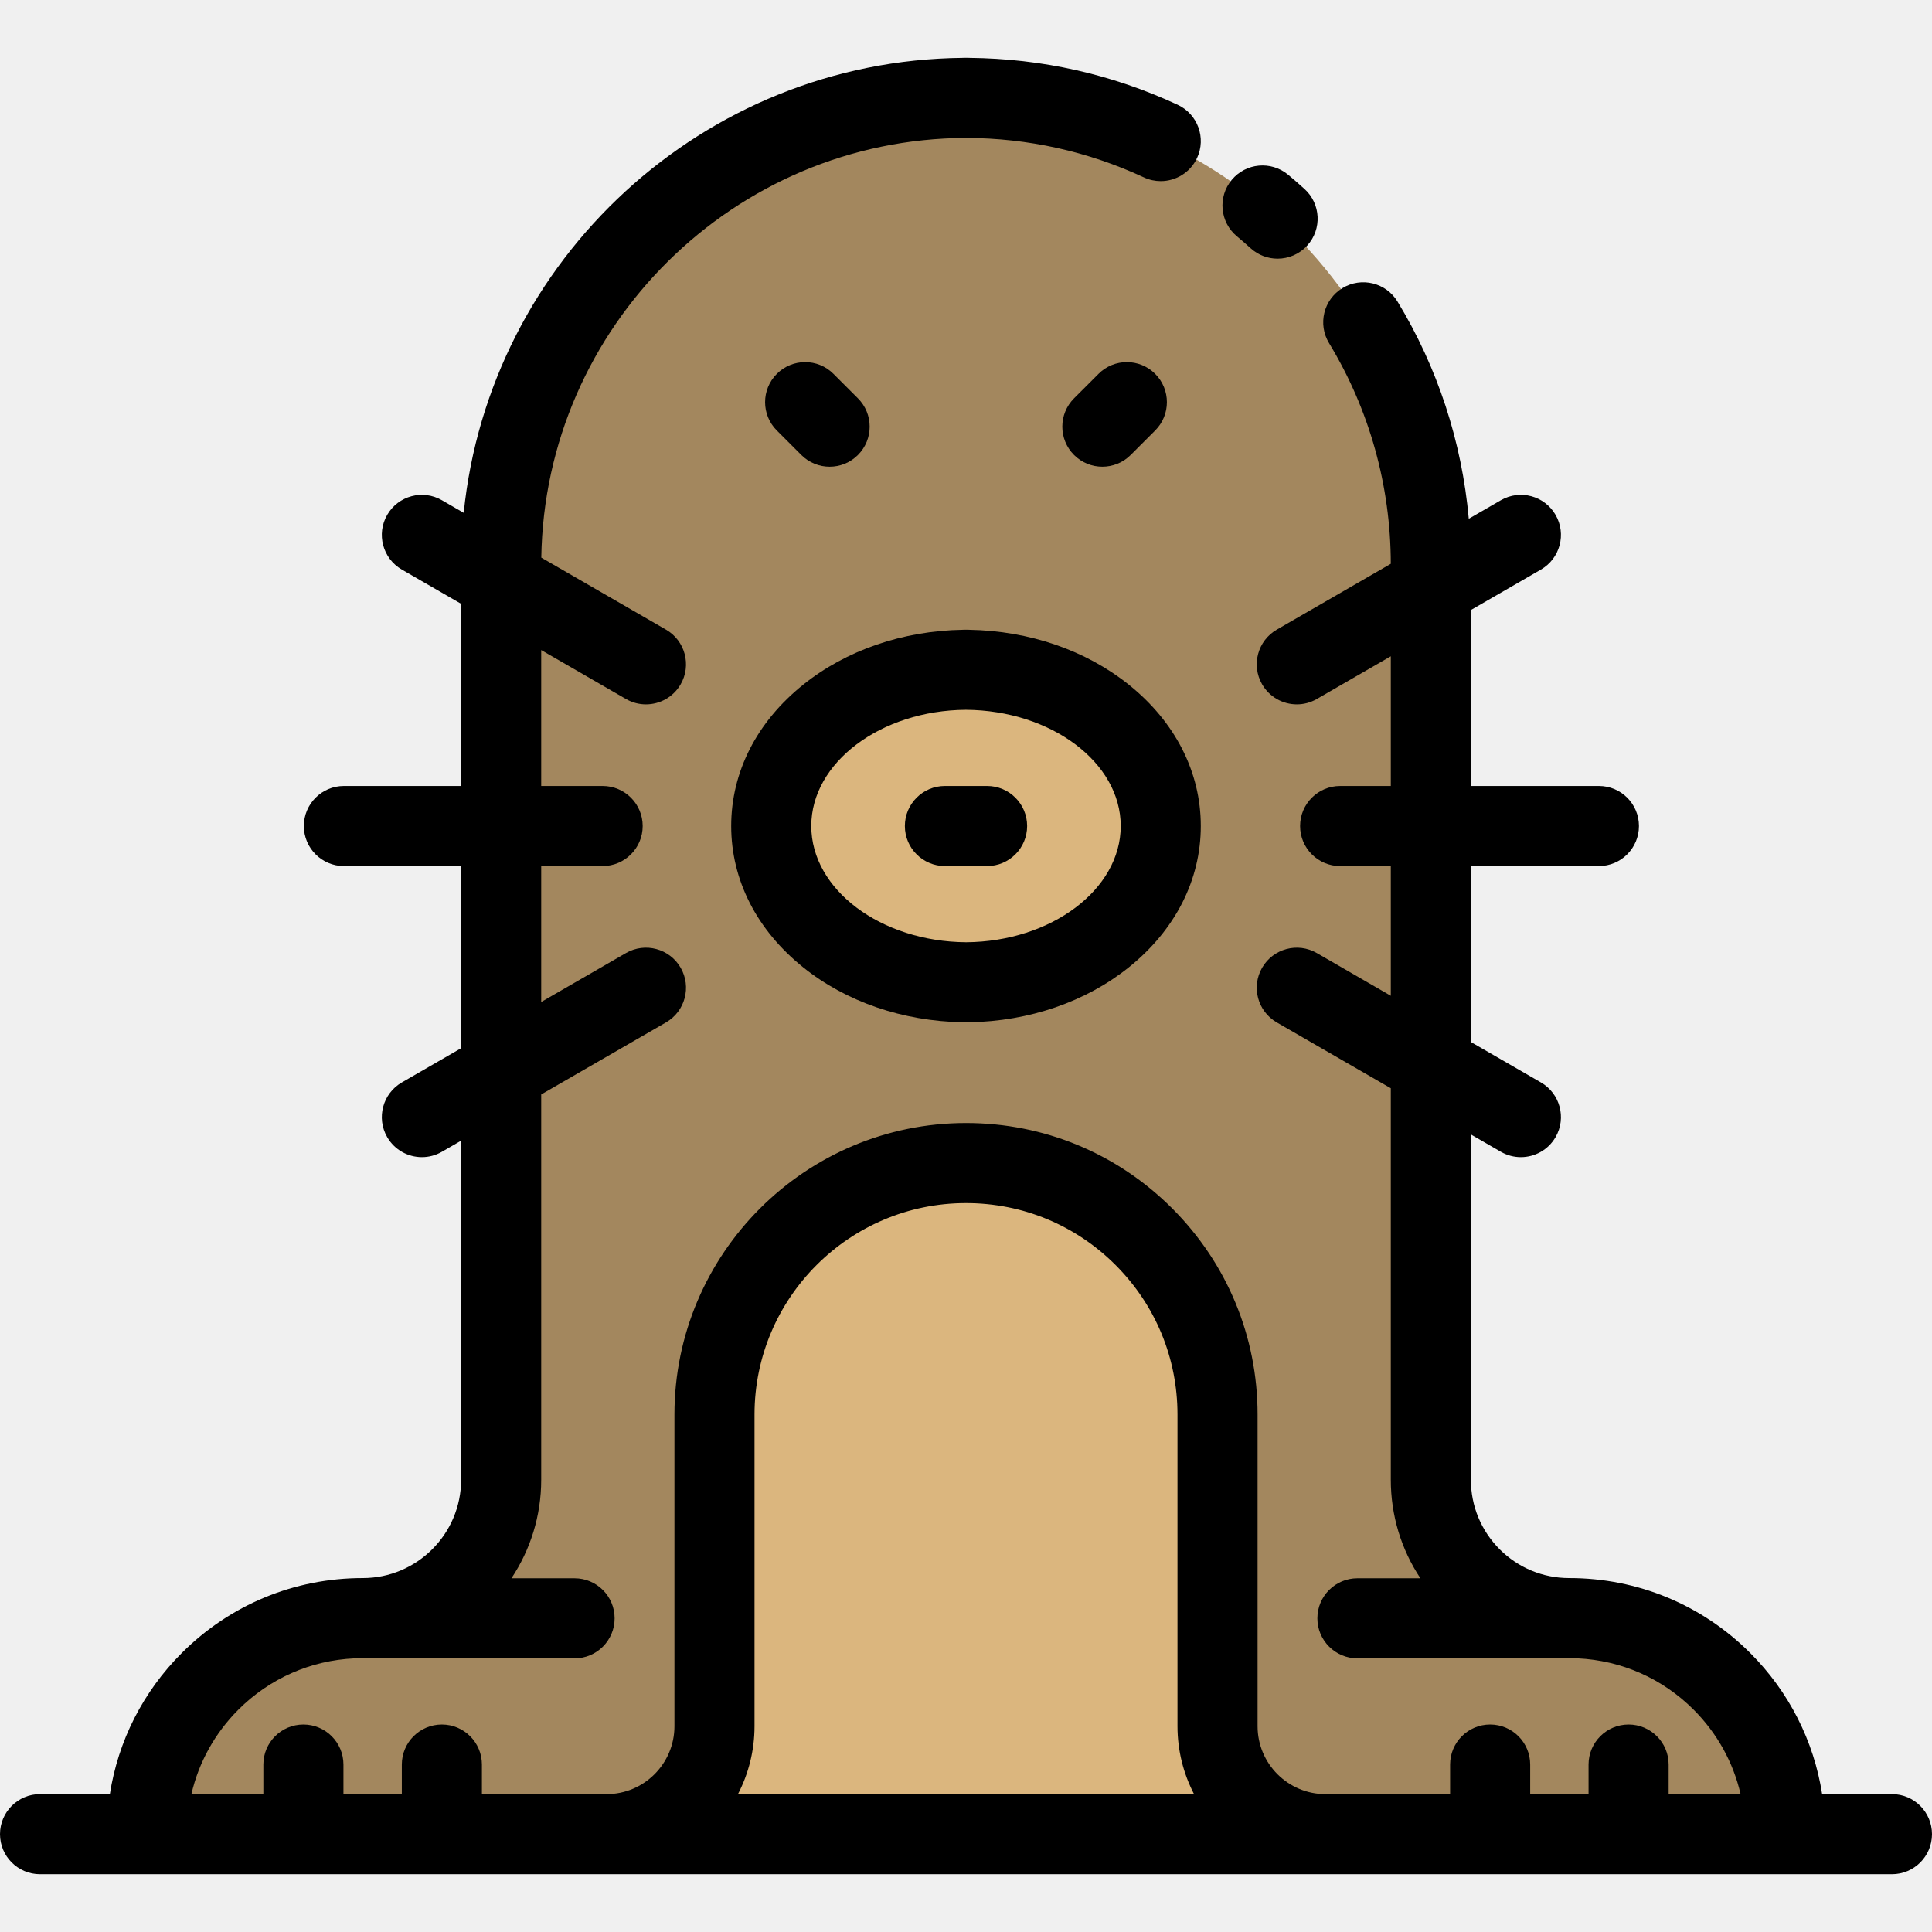
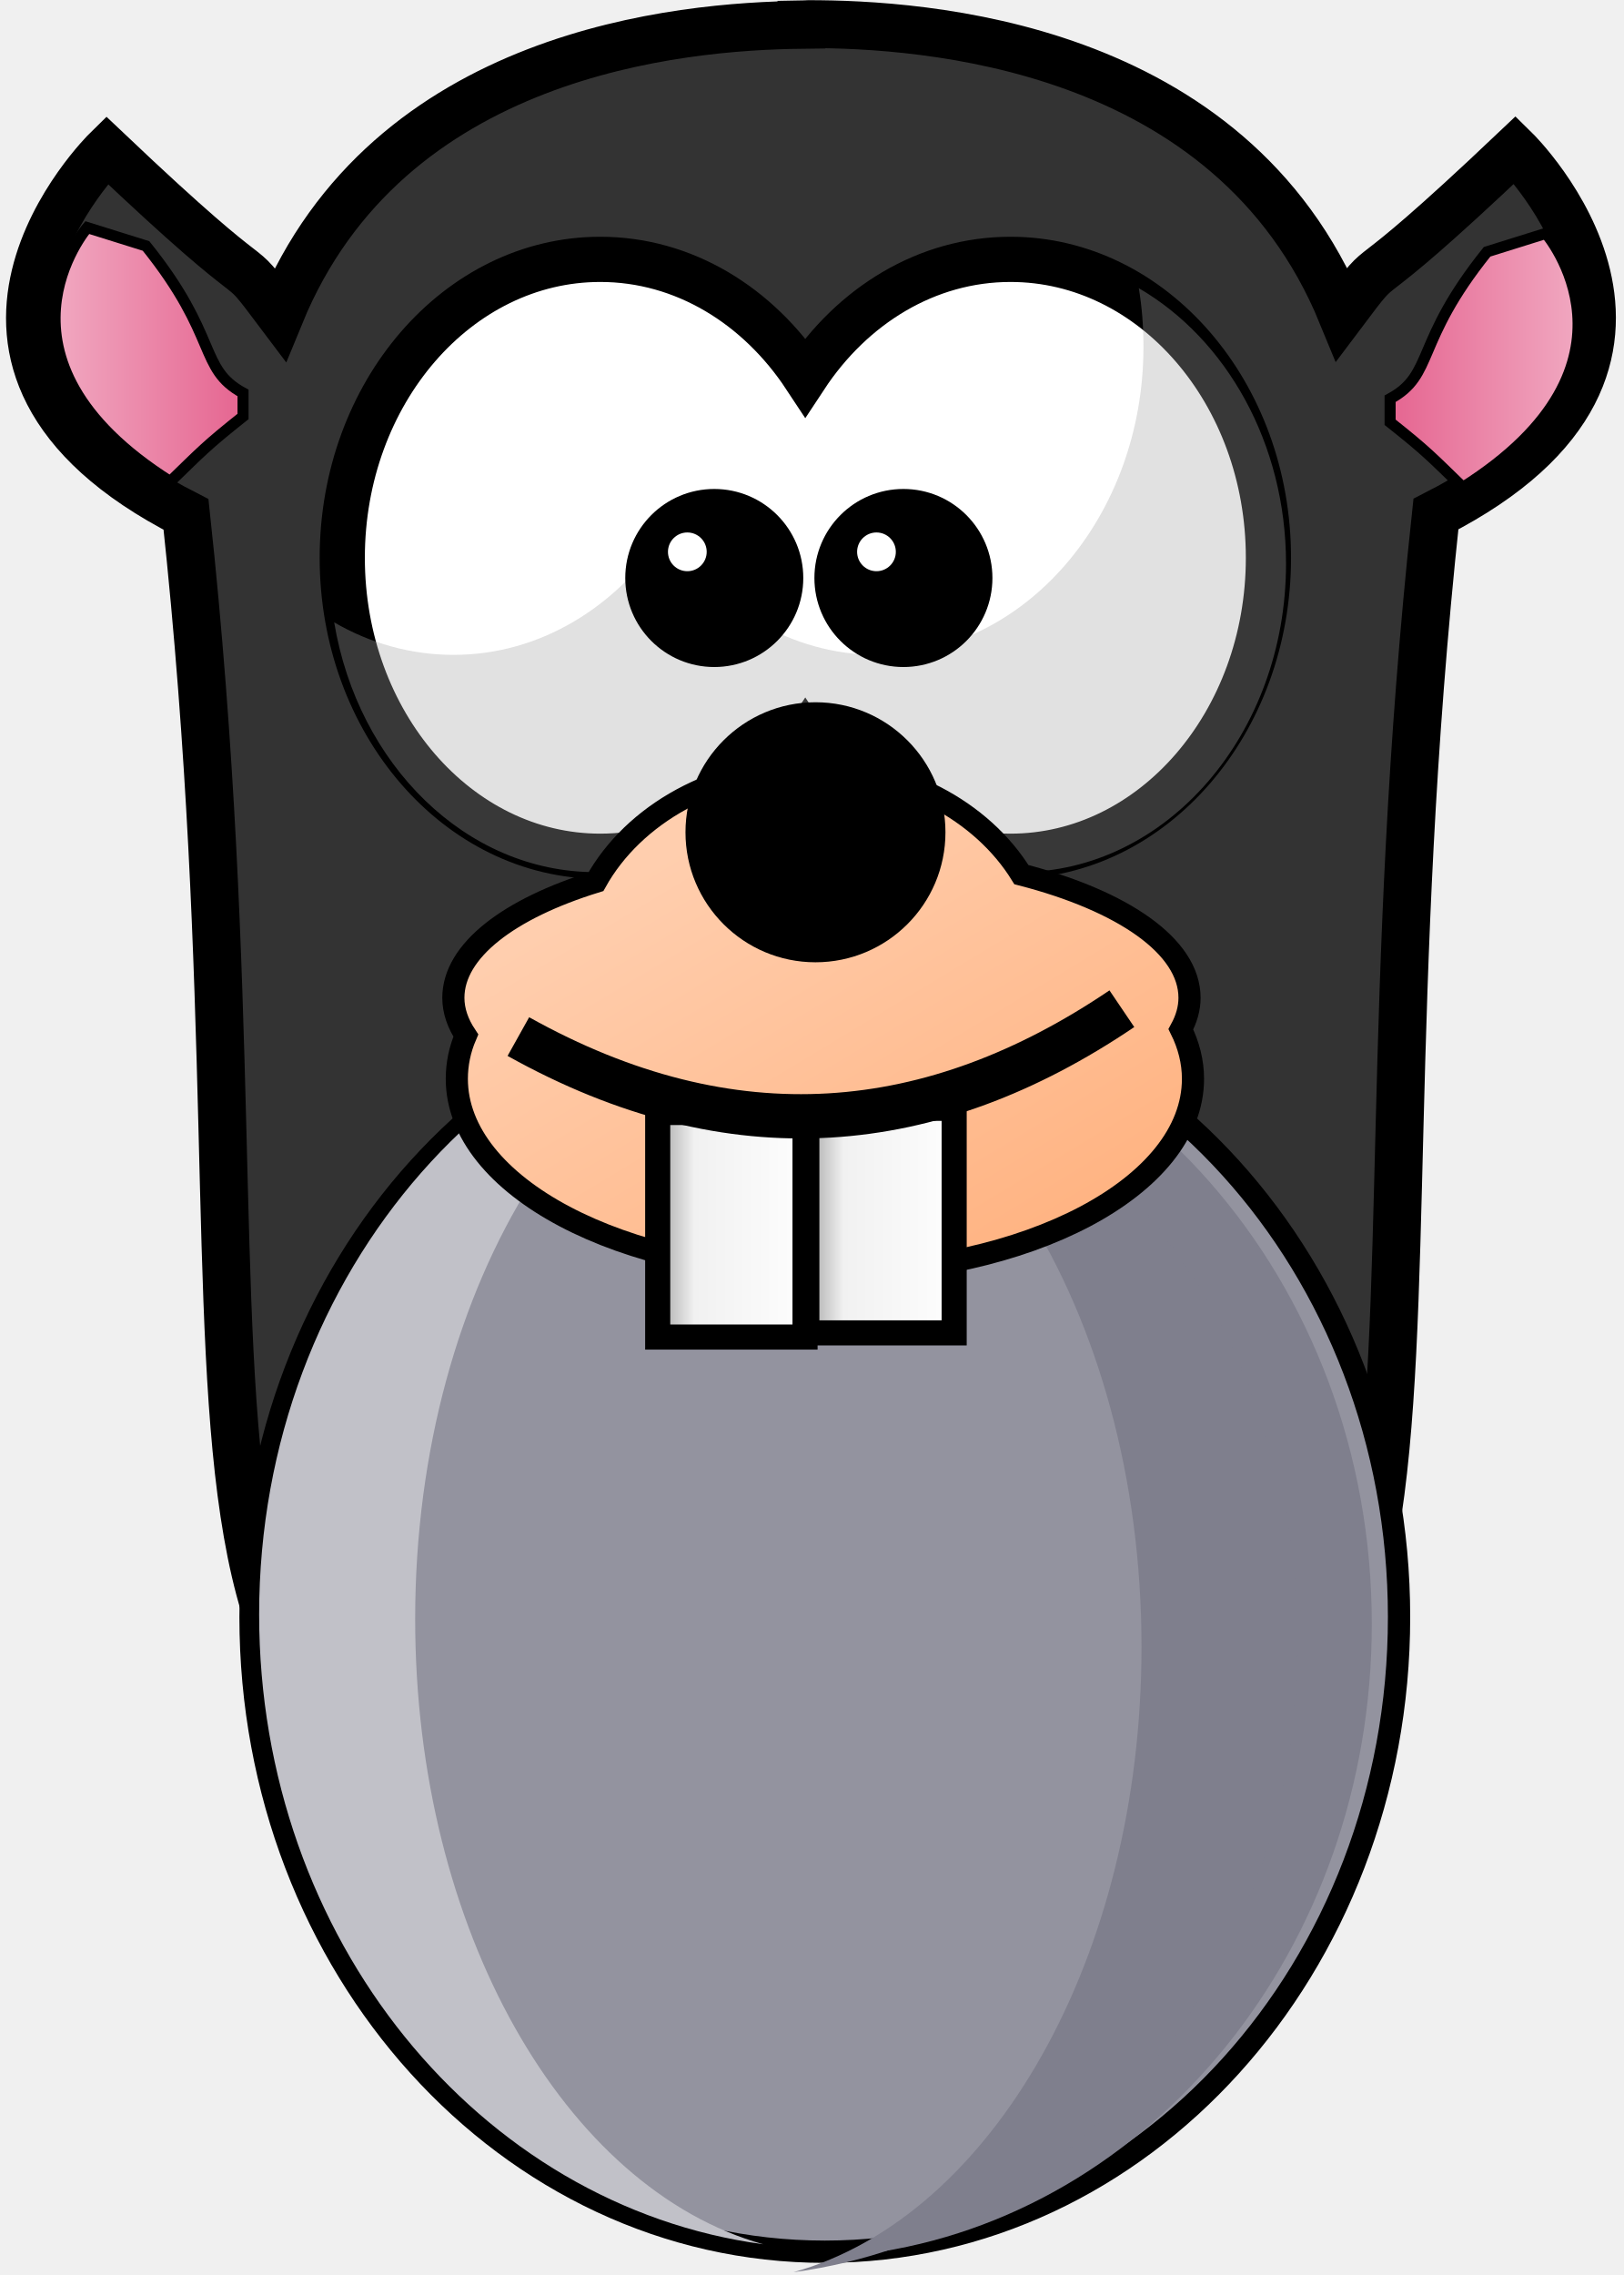
- <svg xmlns="http://www.w3.org/2000/svg" version="1.1" id="Layer_1" x="0px" y="0px" viewBox="0 0 512 512" style="enable-background:new 0 0 512 512;" xml:space="preserve">
-   <path style="fill:#A3875E;" d="M255.999,177.491c-28.553,0.185-51.615,18.656-51.615,41.413c0,22.747,23.062,41.229,51.615,41.413  c28.553-0.185,51.615-18.667,51.615-41.413C307.615,196.147,284.553,177.676,255.999,177.491z M80.405,486.074H38.893  c0-15.812,6.414-30.126,16.767-40.491c10.364-10.365,24.678-16.767,40.481-16.767c20.262,0,36.671-16.409,36.671-36.671V283.912  v-65.007v-65.018v-4.352c0-68.122,55.109-123.372,123.188-123.601c68.078,0.228,123.188,55.479,123.188,123.601v6.001v63.369v63.369  v109.872c0,10.126,4.103,19.296,10.733,25.938c6.642,6.631,15.801,10.733,25.938,10.733c15.801,0,30.116,6.403,40.481,16.767  c10.353,10.364,16.767,24.678,16.767,40.491h-41.511h-36.692h-43.649c-15.791,0-28.596-12.806-28.596-28.608v-82.599  c0-18.406-7.467-35.064-19.524-47.133c-12.057-12.057-28.727-19.513-47.133-19.513c-36.812,0-66.656,29.834-66.656,66.646v82.599  c0,15.801-12.806,28.608-28.596,28.608h-43.649H80.405V486.074z" />
-   <g>
-     <path style="fill:#DBB67E;" d="M351.253,486.074H160.747c15.791,0,28.596-12.806,28.596-28.608v-82.599   c0-36.812,29.844-66.646,66.656-66.646c18.406,0,35.076,7.456,47.133,19.513c12.057,12.068,19.524,28.727,19.524,47.133v82.599   C322.657,473.269,335.462,486.074,351.253,486.074z" />
-     <path style="fill:#DBB67E;" d="M255.999,177.491c28.553,0.185,51.615,18.656,51.615,41.413c0,22.747-23.062,41.229-51.615,41.413   c-28.553-0.185-51.615-18.667-51.615-41.413C204.385,196.147,227.447,177.676,255.999,177.491z" />
+ <svg xmlns="http://www.w3.org/2000/svg" width="197px" height="276px" viewBox="0 0 197 276" version="1.1">
+   <defs>
+     <linearGradient x1="-2.912%" y1="1913.752%" x2="102.931%" y2="1913.752%" id="linearGradient-1">
+       <stop stop-color="#F1AAC2" offset="0%" />
+       <stop stop-color="#E5638F" offset="100%" />
+     </linearGradient>
+     <linearGradient x1="102.912%" y1="1911.469%" x2="-2.931%" y2="1911.469%" id="linearGradient-2">
+       <stop stop-color="#F1AAC2" offset="0%" />
+       <stop stop-color="#E5638F" offset="100%" />
+     </linearGradient>
+     <linearGradient x1="27.36%" y1="18.787%" x2="90.184%" y2="90.34%" id="linearGradient-3">
+       <stop stop-color="#FFCEAE" offset="0%" />
+       <stop stop-color="#FFB280" offset="100%" />
+     </linearGradient>
+     <linearGradient x1="-8.611%" y1="1770.326%" x2="108.556%" y2="1770.326%" id="linearGradient-4">
+       <stop stop-color="#8A8A8A" offset="0%" />
+       <stop stop-color="#F1F1F1" offset="28.57%" />
+       <stop stop-color="#FFFFFF" offset="100%" />
+     </linearGradient>
+     <linearGradient x1="-8.633%" y1="1772.183%" x2="108.534%" y2="1772.183%" id="linearGradient-5">
+       <stop stop-color="#8A8A8A" offset="0%" />
+       <stop stop-color="#F1F1F1" offset="28.57%" />
+       <stop stop-color="#FFFFFF" offset="100%" />
+     </linearGradient>
+   </defs>
+   <g id="Page-1" stroke="none" stroke-width="1" fill="none" fill-rule="evenodd">
+     <g id="mole" transform="translate(3.32344, 2.01667)">
+       <path d="M94.768,0.91 C94.524,0.91 94.194,0.948 93.929,0.952 L93.929,0.994 C79.303,1.164 43.747,4.26 30.667,36.13 C24.149,27.465 30.662,36.133 9.636,16.19 C9.636,16.19 -16.744,42.038 19.249,60.393 C31.751,176.386 6.281,220.959 80.286,219.366 C84.502,219.275 89.131,219.336 93.929,219.45 L94.055,219.45 L96.238,219.492 L96.238,219.408 C101.04,219.294 105.661,219.233 109.881,219.324 C183.886,220.917 158.415,176.344 170.917,60.351 C206.91,41.996 180.53,16.148 180.53,16.148 C159.505,36.091 166.018,27.423 159.499,36.088 C145.978,3.142 108.372,0.91 94.768,0.91 L94.768,0.91 Z" id="Shape" stroke="#000000" stroke-width="5.81" fill="#333333" />
+       <path d="M166.444,194.155 C166.444,236.683 135.246,271.16 96.762,271.16 C58.277,271.16 27.079,236.683 27.079,194.155 C27.079,151.626 58.277,117.15 96.762,117.15 C135.246,117.15 166.444,151.626 166.444,194.155 L166.444,194.155 Z" id="Shape" stroke="#000000" stroke-width="2.705" fill="#93939F" />
+       <path d="M95.721,118.044 C133.148,119.375 163.138,153.306 163.138,194.99 C163.138,234.332 136.442,266.748 101.976,271.391 C126.024,264.677 144.206,233.273 144.206,195.536 C144.206,154.583 122.802,121.078 95.721,118.506 L95.721,118.044 L95.721,118.044 Z" id="Shape" fill="#7F7F8D" />
+       <path d="M95.54,116.904 C58.112,118.235 28.122,152.166 28.122,193.851 C28.122,233.193 54.819,265.609 89.285,270.252 C65.237,263.538 47.055,232.133 47.055,194.396 C47.055,153.443 68.458,119.939 95.54,117.366 L95.54,116.904 L95.54,116.904 Z" id="Shape" fill="#C1C1C8" />
+       <path d="M69.513,29.448 C52.237,29.448 38.208,45.668 38.208,65.656 C38.208,85.645 52.237,101.863 69.513,101.863 C79.665,101.863 88.672,96.256 94.391,87.58 C100.108,96.262 109.137,101.863 119.295,101.863 C136.564,101.863 150.595,85.641 150.595,65.656 C150.595,45.672 136.564,29.448 119.295,29.448 C109.139,29.448 100.108,35.053 94.391,43.733 C88.672,35.059 79.663,29.448 69.513,29.448 L69.513,29.448 Z" id="Shape" stroke="#000000" stroke-width="5.484" fill="#FFFFFF" />
+       <path d="M134.866,32.948 C135.248,35.246 135.43,37.632 135.43,40.058 C135.43,60.699 120.966,77.431 103.129,77.431 C92.638,77.431 83.281,71.657 77.376,62.69 C71.469,71.651 62.194,77.431 51.709,77.431 C46.508,77.431 41.584,76.015 37.228,73.486 C40.101,90.733 53.223,103.792 68.965,103.792 C79.45,103.792 88.768,97.968 94.675,89.007 C100.58,97.974 109.894,103.792 120.385,103.792 C138.221,103.792 152.729,87.016 152.729,66.376 C152.729,51.75 145.45,39.094 134.866,32.948 L134.866,32.948 Z" id="Shape" opacity="0.337" fill="#A5A5A5" />
+       <g id="Group" transform="translate(73.93069, 58.41144)">
+         <path d="M18.482,9.695 C18.482,14.699 14.422,18.757 9.418,18.757 C4.414,18.757 0.356,14.699 0.356,9.695 C0.356,4.689 4.416,0.631 9.418,0.631 C14.424,0.633 18.482,4.689 18.482,9.695 L18.482,9.695 Z" id="Shape" stroke="#000000" stroke-width="3.476" fill="#000000" />
+         <path d="M8.5,6.521 C8.5,7.818 7.447,8.87 6.149,8.87 C4.851,8.87 3.8,7.818 3.8,6.521 C3.8,5.223 4.851,4.17 6.149,4.17 C7.447,4.17 8.5,5.223 8.5,6.521 L8.5,6.521 Z" id="Shape" fill="#FFFFFF" />
+       </g>
+       <g id="Group" transform="translate(97.17081, 58.41144)">
+         <path d="M18.193,9.695 C18.193,14.699 14.136,18.757 9.131,18.757 C4.125,18.757 0.068,14.699 0.068,9.695 C0.068,4.689 4.125,0.631 9.131,0.631 C14.138,0.631 18.193,4.689 18.193,9.695 L18.193,9.695 Z" id="Shape" stroke="#000000" stroke-width="3.476" fill="#000000" />
+         <path d="M8.21,6.521 C8.21,7.818 7.158,8.87 5.86,8.87 C4.563,8.87 3.511,7.818 3.511,6.521 C3.511,5.223 4.563,4.17 5.86,4.17 C7.158,4.17 8.21,5.223 8.21,6.521 L8.21,6.521 Z" id="Shape" fill="#FFFFFF" />
+       </g>
+       <path d="M7.263,25.594 C7.263,25.594 -6.382,41.409 17.337,56.405 C21.145,52.715 21.69,52.063 26.169,48.511 L26.169,45.656 C20.743,42.697 23.248,38.826 14.398,27.824 L7.263,25.594 L7.263,25.594 Z" id="Shape" stroke="#000000" stroke-width="1.343" fill="url(#linearGradient-1)" />
+       <path d="M184.264,26.297 C184.264,26.297 197.909,42.112 174.19,57.108 C170.382,53.419 169.837,52.766 165.358,49.214 L165.358,46.36 C170.785,43.4 168.28,39.529 177.129,28.528 L184.264,26.297 L184.264,26.297 Z" id="Shape" stroke="#000000" stroke-width="1.343" fill="url(#linearGradient-2)" />
+       <path d="M86.708,120.297 C124.135,121.628 154.125,155.559 154.125,197.244 C154.125,236.585 127.428,269.002 92.962,273.644 C117.01,266.93 135.193,235.526 135.193,197.789 C135.193,156.836 113.789,123.331 86.708,120.759 L86.708,120.297 L86.708,120.297 Z" id="Shape" fill="#7F7F8D" />
+       <path d="M95.053,91.069 C83.507,91.069 73.55,96.76 68.984,104.959 C58.453,108.211 51.689,113.314 51.689,119.038 C51.689,120.615 52.235,122.158 53.2,123.614 C52.475,125.303 52.109,127.062 52.109,128.867 C52.109,141.91 72.108,152.477 96.774,152.477 C121.44,152.477 141.439,141.91 141.439,128.867 C141.439,126.791 140.921,124.774 139.97,122.856 C140.639,121.63 141.019,120.344 141.019,119.038 C141.019,112.77 132.898,107.26 120.618,104.092 C115.85,96.358 106.19,91.069 95.053,91.069 L95.053,91.069 Z" id="Shape" stroke="#000000" stroke-width="2.687" fill="url(#linearGradient-3)" />
+       <path d="M111.403,98.953 C111.403,107.664 104.341,114.726 95.63,114.726 C86.919,114.726 79.857,107.664 79.857,98.953 C79.857,90.242 86.919,83.18 95.63,83.18 C104.341,83.18 111.403,90.242 111.403,98.953 L111.403,98.953 Z" id="Shape" fill="#000000" />
+       <path d="M76.485,132.95 L94.363,132.95 L94.363,160.193 L76.485,160.193 L76.485,132.95 Z" id="Shape" stroke="#000000" stroke-width="3.045" fill="url(#linearGradient-4)" />
+       <path d="M94.581,132.444 L112.459,132.444 L112.459,159.687 L94.581,159.687 L94.581,132.444 Z" id="Shape" stroke="#000000" stroke-width="3.045" fill="url(#linearGradient-5)" />
+       <path d="M59.578,123.739 C85.551,138.236 109.84,135.896 132.809,120.359" id="Shape" stroke="#000000" stroke-width="5.373" />
+     </g>
  </g>
-   <path d="M326.417,47.674c-3.749,4.505-3.136,11.196,1.369,14.945c1.236,1.029,2.468,2.1,3.662,3.181  c2.032,1.842,4.582,2.751,7.125,2.751c2.891,0,5.771-1.174,7.865-3.484c3.937-4.342,3.608-11.053-0.733-14.991  c-1.416-1.282-2.876-2.551-4.342-3.772C336.857,42.557,330.165,43.17,326.417,47.674z" />
-   <path d="M219.861,123.683c2.717,0,5.432-1.037,7.504-3.109c4.144-4.144,4.143-10.864-0.001-15.008l-6.49-6.489  c-4.143-4.145-10.864-4.144-15.008,0.001c-4.144,4.144-4.143,10.864,0.001,15.008l6.49,6.489  C214.43,122.647,217.145,123.683,219.861,123.683z" />
-   <path d="M212.846,256.35c11.377,9.127,26.333,14.271,42.26,14.557c0.154,0.006,0.305,0.023,0.459,0.023h0.434h0.068h0.366  c0.132,0,0.26-0.015,0.389-0.02c15.913-0.259,30.92-5.408,42.329-14.561c12.299-9.864,19.073-23.163,19.073-37.446  c0-14.287-6.774-27.587-19.073-37.45c-11.377-9.123-26.332-14.266-42.26-14.551c-0.153-0.006-0.303-0.023-0.458-0.023h-0.434h-0.068  h-0.366c-0.132,0-0.259,0.015-0.389,0.02c-15.914,0.259-30.92,5.407-42.329,14.555c-12.299,9.863-19.073,23.163-19.073,37.45  C193.774,233.187,200.546,246.486,212.846,256.35z M255.966,188.105c22.631,0.159,41.037,13.971,41.037,30.799  c0,16.83-18.406,30.641-40.968,30.8c-22.631-0.159-41.037-13.971-41.037-30.8C214.998,202.076,233.403,188.264,255.966,188.105z" />
-   <path d="M299.641,120.574l6.49-6.489c4.144-4.143,4.145-10.862,0.001-15.008c-4.142-4.143-10.862-4.144-15.008-0.001l-6.49,6.489  c-4.144,4.143-4.145,10.862-0.001,15.008c2.071,2.073,4.788,3.109,7.504,3.109C294.854,123.683,297.57,122.646,299.641,120.574z" />
-   <path d="M250.411,229.517h11.178c5.86,0,10.612-4.752,10.612-10.612s-4.752-10.612-10.612-10.612h-11.178  c-5.86,0-10.612,4.752-10.612,10.612S244.55,229.517,250.411,229.517z" />
-   <path d="M501.388,475.462h-18.501c-2.201-14.09-8.764-27.091-19.043-37.383c-12.817-12.817-29.859-19.875-47.985-19.875  c-6.963,0-13.51-2.71-18.427-7.619c-4.922-4.929-7.631-11.478-7.631-18.439v-91.498l7.948,4.589c1.67,0.965,3.495,1.423,5.293,1.423  c3.669,0,7.236-1.905,9.202-5.31c2.93-5.076,1.189-11.565-3.887-14.495L389.8,276.141v-46.624h33.928  c5.86,0,10.612-4.752,10.612-10.612s-4.752-10.612-10.612-10.612H389.8v-46.631l18.559-10.718c5.075-2.931,6.814-9.421,3.882-14.496  c-2.931-5.076-9.419-6.819-14.496-3.882l-8.503,4.91c-1.828-20.373-8.257-40.071-18.896-57.571  c-3.045-5.007-9.571-6.598-14.581-3.555c-5.008,3.045-6.6,9.573-3.555,14.581c10.685,17.576,16.341,37.794,16.364,58.481  l-30.214,17.447c-5.075,2.932-6.814,9.421-3.883,14.497c1.966,3.404,5.533,5.307,9.201,5.307c1.8,0,3.625-0.46,5.296-1.424  l19.602-11.32v34.375H355.15c-5.86,0-10.612,4.752-10.612,10.612s4.752,10.612,10.612,10.612h13.426v34.371l-19.602-11.317  c-5.078-2.931-11.566-1.19-14.497,3.883c-2.931,5.076-1.192,11.566,3.883,14.497l30.216,17.443v103.75  c0,9.425,2.741,18.43,7.847,26.113H359.73c-5.86,0-10.612,4.752-10.612,10.612c0,5.86,4.752,10.612,10.612,10.612h58.289  c0.011,0,0.021-0.001,0.032-0.001c11.634,0.535,22.496,5.316,30.781,13.603c6.252,6.257,10.497,13.976,12.444,22.379h-19.068v-7.837  c0-5.86-4.752-10.612-10.612-10.612c-5.86,0-10.612,4.752-10.612,10.612v7.837h-15.468v-7.837c0-5.86-4.752-10.612-10.612-10.612  c-5.86,0-10.612,4.752-10.612,10.612v7.837h-33.037c-9.917,0-17.984-8.072-17.984-17.995v-82.6c0-20.626-8.036-40.028-22.632-54.635  c-14.586-14.588-33.989-22.622-54.636-22.622c-42.606,0-77.269,34.658-77.269,77.258v82.6c0,9.923-8.068,17.995-17.984,17.995  h-33.037v-7.837c0-5.86-4.752-10.612-10.612-10.612s-10.612,4.752-10.612,10.612v7.837H91.017v-7.837  c0-5.86-4.752-10.612-10.612-10.612s-10.612,4.752-10.612,10.612v7.837H50.724c1.946-8.402,6.192-16.12,12.439-22.374  c8.289-8.29,19.152-13.072,30.786-13.607c0.011,0,0.021,0.001,0.032,0.001h58.289c5.86,0,10.612-4.752,10.612-10.612  c0-5.86-4.752-10.612-10.612-10.612h-16.736c4.98-7.488,7.891-16.466,7.891-26.113V290.043l33.067-19.09  c5.076-2.93,6.816-9.42,3.886-14.496c-2.931-5.076-9.42-6.816-14.496-3.886l-22.457,12.965v-36.019h16.281  c5.86,0,10.612-4.752,10.612-10.612s-4.752-10.612-10.612-10.612h-16.281v-36.021l22.455,12.968  c1.671,0.965,3.497,1.424,5.296,1.424c3.668,0,7.234-1.904,9.201-5.307c2.931-5.075,1.192-11.565-3.883-14.497l-33.047-19.085  c0.944-61.276,51.063-111.001,112.551-111.227c16.471,0.06,32.333,3.581,47.143,10.462c1.446,0.673,2.968,0.991,4.464,0.991  c4.002,0,7.834-2.274,9.63-6.142c2.47-5.315,0.163-11.625-5.151-14.095c-17.364-8.069-35.933-12.245-55.2-12.428  c-0.151-0.006-0.298-0.022-0.451-0.022c-0.141,0-0.289,0.004-0.434,0.007c-0.145-0.003-0.293-0.007-0.434-0.007  c-0.15,0-0.294,0.016-0.443,0.022c-68.78,0.655-125.412,53.437-132.234,120.568l-5.78-3.339c-5.077-2.931-11.565-1.191-14.497,3.883  c-2.931,5.075-1.192,11.565,3.883,14.497l15.706,9.07v48.278H91.138c-5.86,0-10.612,4.752-10.612,10.612s4.752,10.612,10.612,10.612  h31.062v48.271l-15.706,9.067c-5.075,2.932-6.814,9.421-3.883,14.497c1.966,3.404,5.533,5.307,9.201,5.307  c1.8,0,3.625-0.46,5.296-1.424l5.092-2.94v89.849c0,14.369-11.69,26.059-26.059,26.059c-18.126,0-35.168,7.058-47.99,19.88  c-10.276,10.287-16.838,23.288-19.039,37.379H10.612C4.752,475.462,0,480.214,0,486.074c0,5.86,4.752,10.612,10.612,10.612h490.776  c5.86,0,10.612-4.752,10.612-10.612C512,480.214,507.248,475.462,501.388,475.462z M199.955,457.467v-82.6  c0-30.897,25.141-56.034,56.045-56.034c14.977,0,29.05,5.826,39.625,16.402c10.589,10.597,16.42,24.672,16.42,39.632v82.6  c0,6.484,1.591,12.601,4.388,17.995H195.566C198.364,470.068,199.955,463.951,199.955,457.467z" />
-   <g>
- </g>
-   <g>
- </g>
-   <g>
- </g>
-   <g>
- </g>
-   <g>
- </g>
-   <g>
- </g>
-   <g>
- </g>
-   <g>
- </g>
-   <g>
- </g>
-   <g>
- </g>
-   <g>
- </g>
-   <g>
- </g>
-   <g>
- </g>
-   <g>
- </g>
-   <g>
- </g>
</svg>
